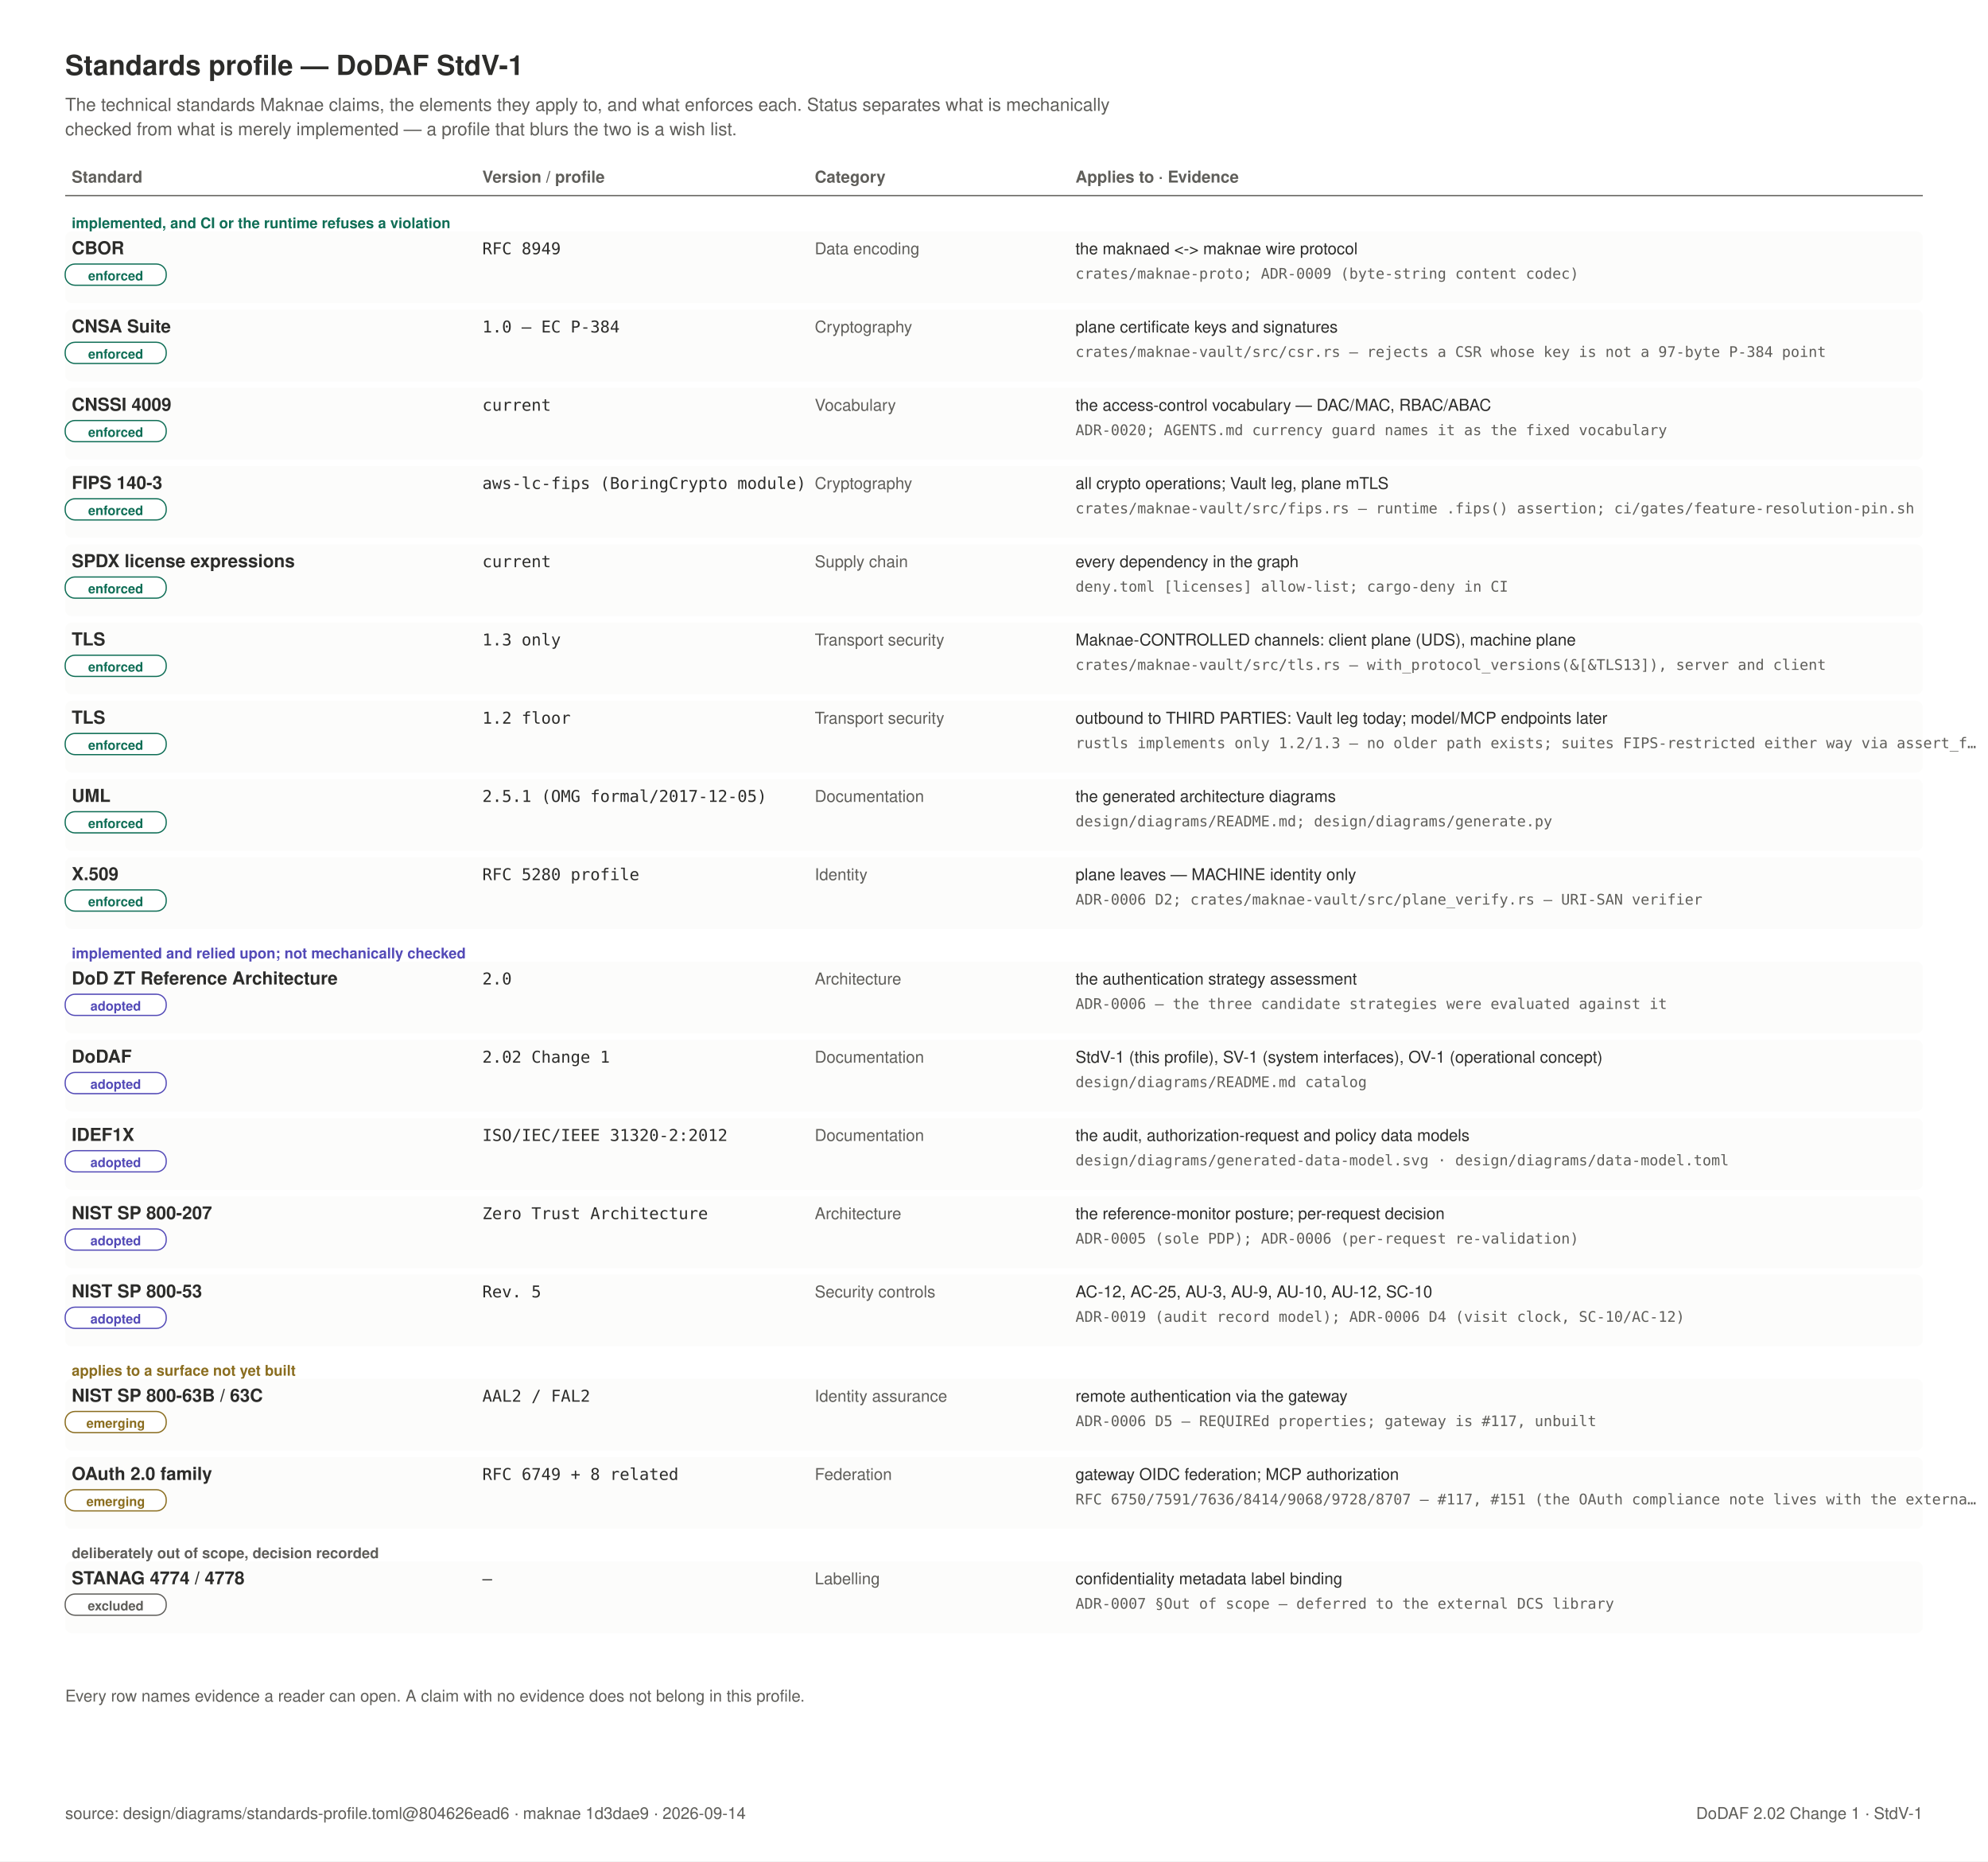
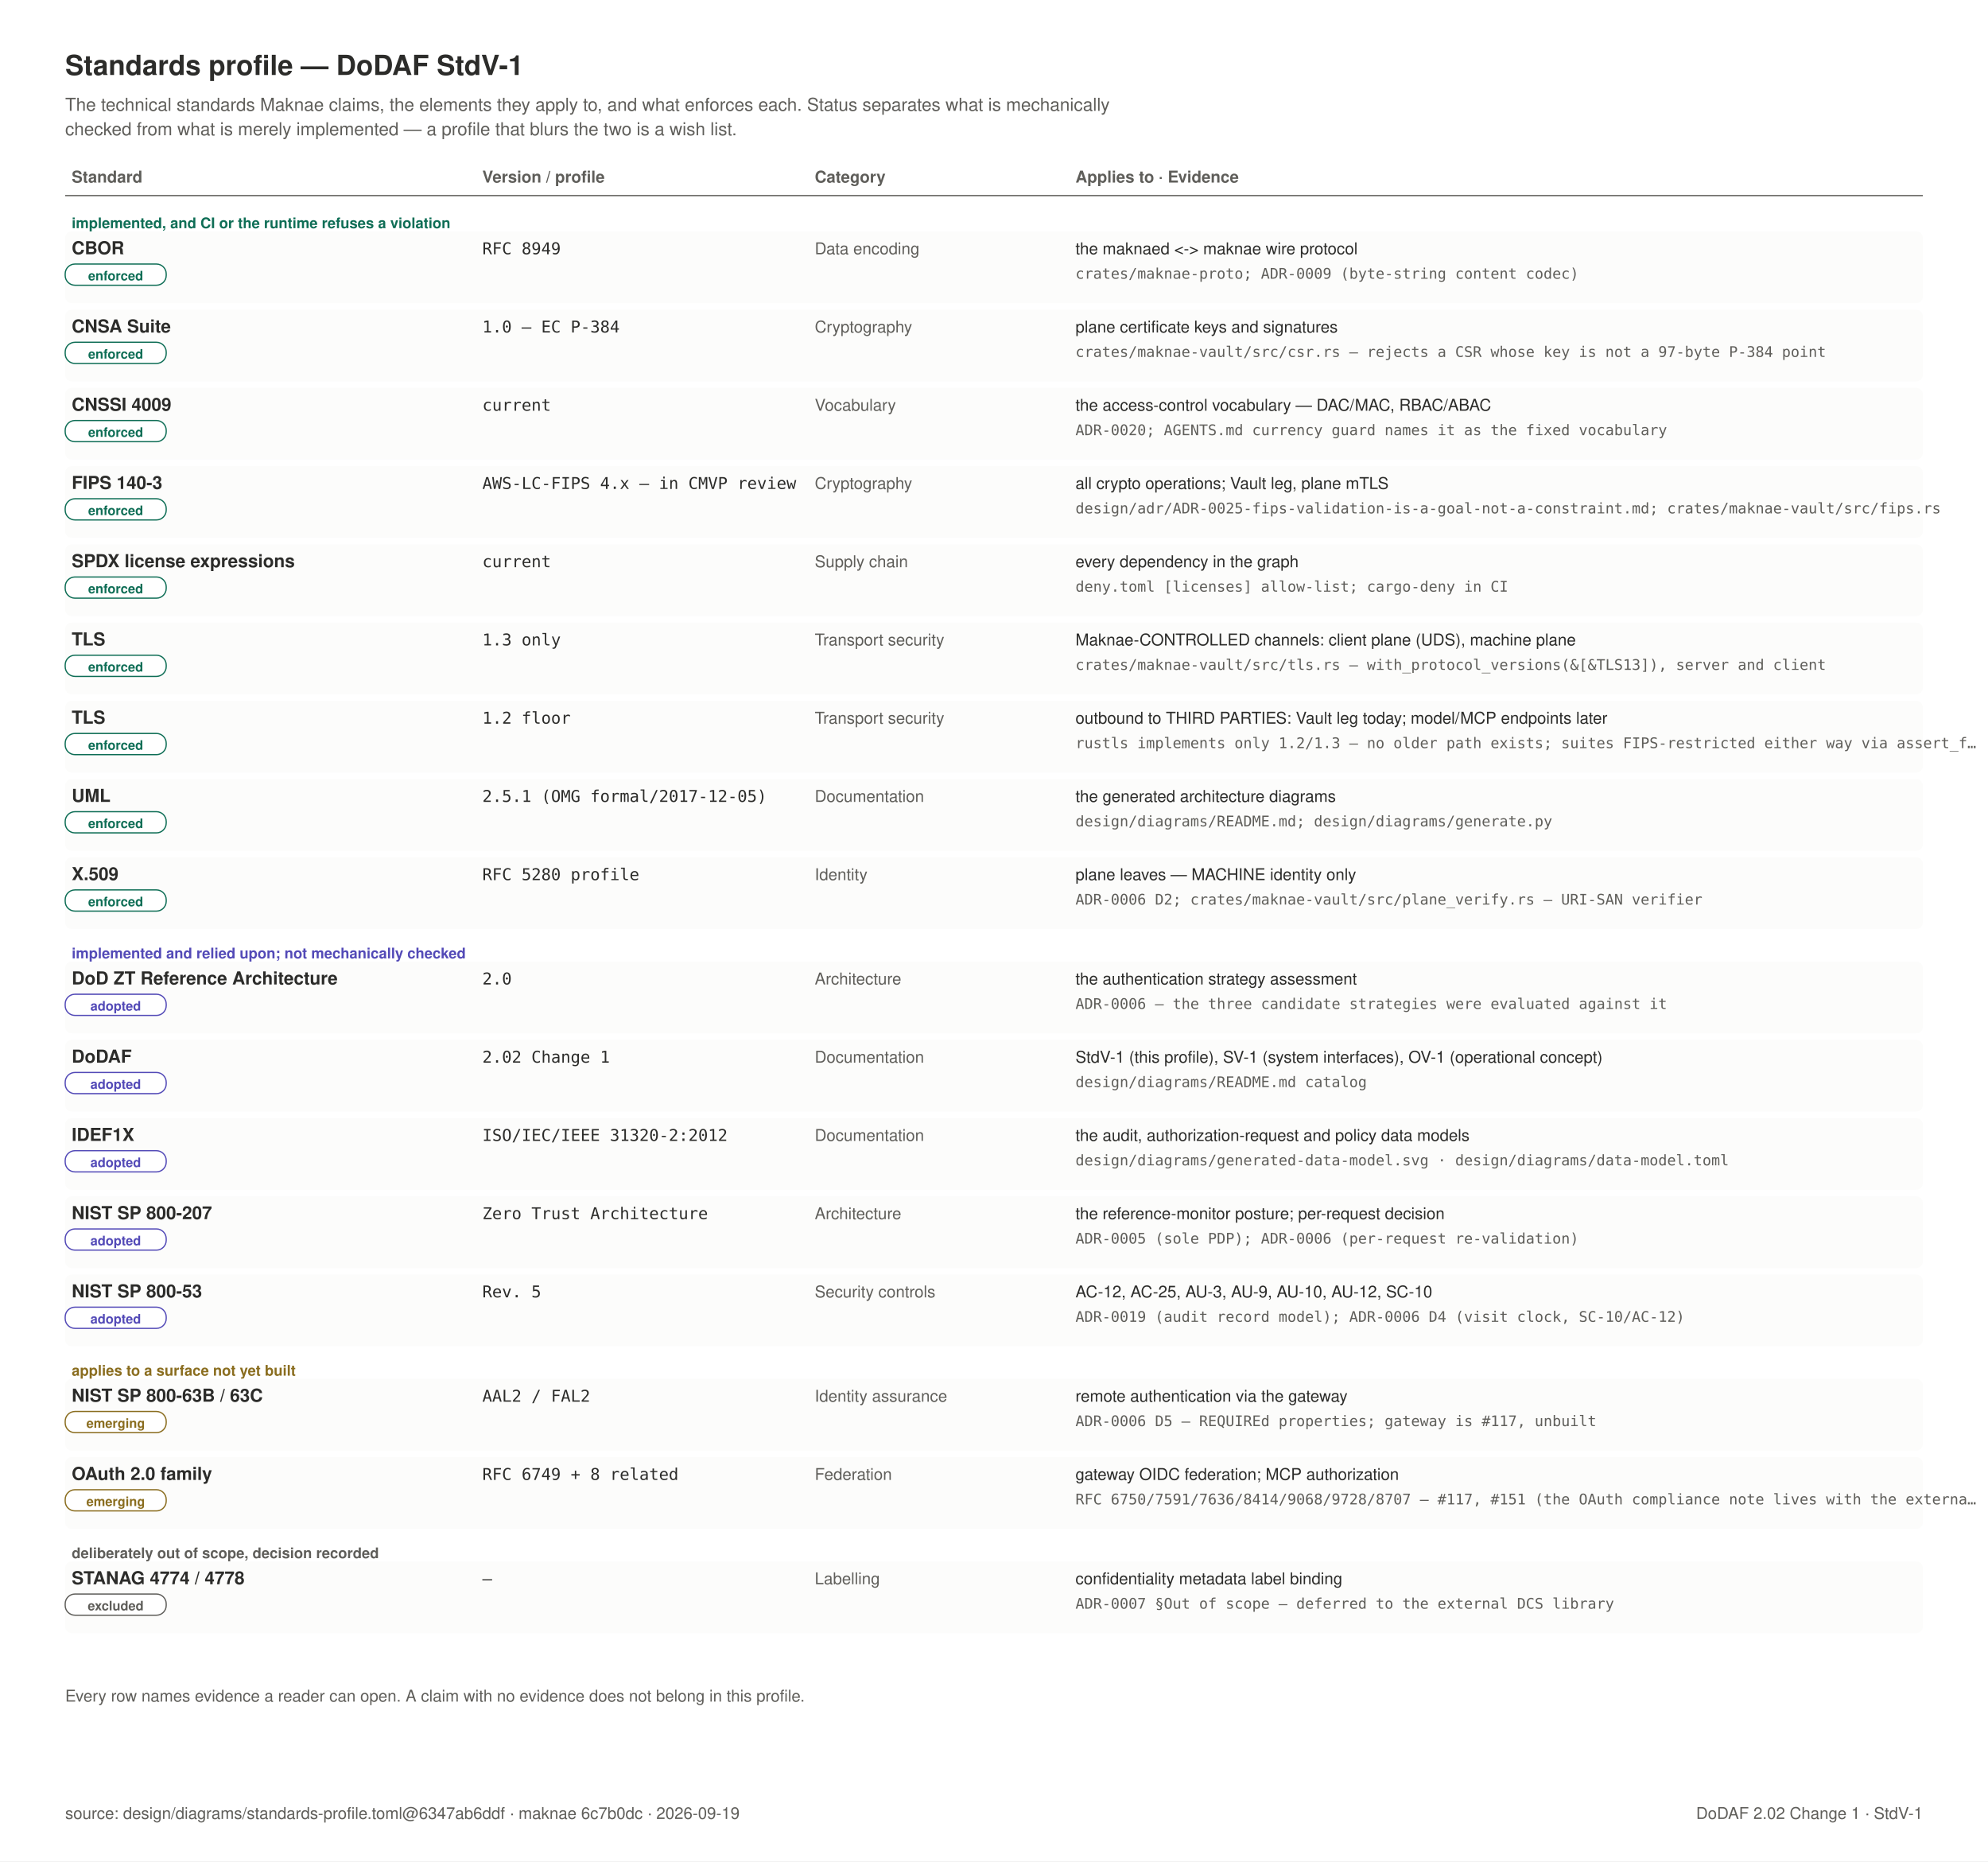
<svg xmlns="http://www.w3.org/2000/svg" width="1220" height="1142" viewBox="0 0 1220 1142" role="img">
  <rect x="0" y="0" width="1220" height="1142" fill="#FFFFFF" />
  <text x="40" y="46" text-anchor="start" font-family="Helvetica, Arial, sans-serif" font-size="17" font-weight="600" fill="#2C2C2A">Standards profile — DoDAF StdV-1</text>
  <text x="40" y="68" text-anchor="start" font-family="Helvetica, Arial, sans-serif" font-size="11" font-weight="400" fill="#5F5E5A">The technical standards Maknae claims, the elements they apply to, and what enforces each. Status separates what is mechanically</text>
  <text x="40" y="83" text-anchor="start" font-family="Helvetica, Arial, sans-serif" font-size="11" font-weight="400" fill="#5F5E5A">checked from what is merely implemented — a profile that blurs the two is a wish list.</text>
  <text x="44" y="112" text-anchor="start" font-family="Helvetica, Arial, sans-serif" font-size="10" font-weight="600" fill="#5F5E5A">Standard</text>
  <text x="296" y="112" text-anchor="start" font-family="Helvetica, Arial, sans-serif" font-size="10" font-weight="600" fill="#5F5E5A">Version / profile</text>
  <text x="500" y="112" text-anchor="start" font-family="Helvetica, Arial, sans-serif" font-size="10" font-weight="600" fill="#5F5E5A">Category</text>
  <text x="660" y="112" text-anchor="start" font-family="Helvetica, Arial, sans-serif" font-size="10" font-weight="600" fill="#5F5E5A">Applies to  ·  Evidence</text>
  <line x1="40" y1="120" x2="1180" y2="120" stroke="#5F5E5A" stroke-width="0.75" />
  <text x="44" y="140" text-anchor="start" font-family="Helvetica, Arial, sans-serif" font-size="9" font-weight="600" fill="#0F6E56">implemented, and CI or the runtime refuses a violation</text>
  <rect x="40" y="142" width="1140" height="44" rx="4" fill="#FCFCFB" stroke="none" stroke-width="0" />
  <text x="44" y="156" text-anchor="start" font-family="Helvetica, Arial, sans-serif" font-size="11" font-weight="600" fill="#2C2C2A">CBOR</text>
  <rect x="40" y="162" width="62" height="13" rx="6" fill="#FFFFFF" stroke="#0F6E56" stroke-width="0.75" />
  <text x="71" y="172" text-anchor="middle" font-family="Helvetica, Arial, sans-serif" font-size="8" font-weight="600" fill="#0F6E56">enforced</text>
  <text x="296" y="156" text-anchor="start" font-family="ui-monospace, SFMono-Regular, Menlo, monospace" font-size="10" font-weight="400" fill="#2C2C2A">RFC 8949</text>
  <text x="500" y="156" text-anchor="start" font-family="Helvetica, Arial, sans-serif" font-size="10" font-weight="400" fill="#5F5E5A">Data encoding</text>
  <text x="660" y="156" text-anchor="start" font-family="Helvetica, Arial, sans-serif" font-size="10" font-weight="400" fill="#2C2C2A">the maknaed &lt;-&gt; maknae wire protocol</text>
  <text x="660" y="171" text-anchor="start" font-family="ui-monospace, SFMono-Regular, Menlo, monospace" font-size="9" font-weight="400" fill="#5F5E5A">crates/maknae-proto; ADR-0009 (byte-string content codec)</text>
  <rect x="40" y="190" width="1140" height="44" rx="4" fill="#FCFCFB" stroke="none" stroke-width="0" />
  <text x="44" y="204" text-anchor="start" font-family="Helvetica, Arial, sans-serif" font-size="11" font-weight="600" fill="#2C2C2A">CNSA Suite</text>
  <rect x="40" y="210" width="62" height="13" rx="6" fill="#FFFFFF" stroke="#0F6E56" stroke-width="0.75" />
  <text x="71" y="220" text-anchor="middle" font-family="Helvetica, Arial, sans-serif" font-size="8" font-weight="600" fill="#0F6E56">enforced</text>
  <text x="296" y="204" text-anchor="start" font-family="ui-monospace, SFMono-Regular, Menlo, monospace" font-size="10" font-weight="400" fill="#2C2C2A">1.0 — EC P-384</text>
  <text x="500" y="204" text-anchor="start" font-family="Helvetica, Arial, sans-serif" font-size="10" font-weight="400" fill="#5F5E5A">Cryptography</text>
  <text x="660" y="204" text-anchor="start" font-family="Helvetica, Arial, sans-serif" font-size="10" font-weight="400" fill="#2C2C2A">plane certificate keys and signatures</text>
  <text x="660" y="219" text-anchor="start" font-family="ui-monospace, SFMono-Regular, Menlo, monospace" font-size="9" font-weight="400" fill="#5F5E5A">crates/maknae-vault/src/csr.rs — rejects a CSR whose key is not a 97-byte P-384 point</text>
  <rect x="40" y="238" width="1140" height="44" rx="4" fill="#FCFCFB" stroke="none" stroke-width="0" />
  <text x="44" y="252" text-anchor="start" font-family="Helvetica, Arial, sans-serif" font-size="11" font-weight="600" fill="#2C2C2A">CNSSI 4009</text>
  <rect x="40" y="258" width="62" height="13" rx="6" fill="#FFFFFF" stroke="#0F6E56" stroke-width="0.75" />
  <text x="71" y="268" text-anchor="middle" font-family="Helvetica, Arial, sans-serif" font-size="8" font-weight="600" fill="#0F6E56">enforced</text>
  <text x="296" y="252" text-anchor="start" font-family="ui-monospace, SFMono-Regular, Menlo, monospace" font-size="10" font-weight="400" fill="#2C2C2A">current</text>
  <text x="500" y="252" text-anchor="start" font-family="Helvetica, Arial, sans-serif" font-size="10" font-weight="400" fill="#5F5E5A">Vocabulary</text>
  <text x="660" y="252" text-anchor="start" font-family="Helvetica, Arial, sans-serif" font-size="10" font-weight="400" fill="#2C2C2A">the access-control vocabulary — DAC/MAC, RBAC/ABAC</text>
  <text x="660" y="267" text-anchor="start" font-family="ui-monospace, SFMono-Regular, Menlo, monospace" font-size="9" font-weight="400" fill="#5F5E5A">ADR-0020; AGENTS.md currency guard names it as the fixed vocabulary</text>
  <rect x="40" y="286" width="1140" height="44" rx="4" fill="#FCFCFB" stroke="none" stroke-width="0" />
  <text x="44" y="300" text-anchor="start" font-family="Helvetica, Arial, sans-serif" font-size="11" font-weight="600" fill="#2C2C2A">FIPS 140-3</text>
  <rect x="40" y="306" width="62" height="13" rx="6" fill="#FFFFFF" stroke="#0F6E56" stroke-width="0.75" />
  <text x="71" y="316" text-anchor="middle" font-family="Helvetica, Arial, sans-serif" font-size="8" font-weight="600" fill="#0F6E56">enforced</text>
-   <text x="296" y="300" text-anchor="start" font-family="ui-monospace, SFMono-Regular, Menlo, monospace" font-size="10" font-weight="400" fill="#2C2C2A">aws-lc-fips (BoringCrypto module)</text>
+   <text x="296" y="300" text-anchor="start" font-family="ui-monospace, SFMono-Regular, Menlo, monospace" font-size="10" font-weight="400" fill="#2C2C2A">AWS-LC-FIPS 4.x — in CMVP review</text>
  <text x="500" y="300" text-anchor="start" font-family="Helvetica, Arial, sans-serif" font-size="10" font-weight="400" fill="#5F5E5A">Cryptography</text>
  <text x="660" y="300" text-anchor="start" font-family="Helvetica, Arial, sans-serif" font-size="10" font-weight="400" fill="#2C2C2A">all crypto operations; Vault leg, plane mTLS</text>
-   <text x="660" y="315" text-anchor="start" font-family="ui-monospace, SFMono-Regular, Menlo, monospace" font-size="9" font-weight="400" fill="#5F5E5A">crates/maknae-vault/src/fips.rs — runtime .fips() assertion; ci/gates/feature-resolution-pin.sh</text>
+   <text x="660" y="315" text-anchor="start" font-family="ui-monospace, SFMono-Regular, Menlo, monospace" font-size="9" font-weight="400" fill="#5F5E5A">design/adr/ADR-0025-fips-validation-is-a-goal-not-a-constraint.md; crates/maknae-vault/src/fips.rs</text>
  <rect x="40" y="334" width="1140" height="44" rx="4" fill="#FCFCFB" stroke="none" stroke-width="0" />
  <text x="44" y="348" text-anchor="start" font-family="Helvetica, Arial, sans-serif" font-size="11" font-weight="600" fill="#2C2C2A">SPDX license expressions</text>
  <rect x="40" y="354" width="62" height="13" rx="6" fill="#FFFFFF" stroke="#0F6E56" stroke-width="0.75" />
  <text x="71" y="364" text-anchor="middle" font-family="Helvetica, Arial, sans-serif" font-size="8" font-weight="600" fill="#0F6E56">enforced</text>
  <text x="296" y="348" text-anchor="start" font-family="ui-monospace, SFMono-Regular, Menlo, monospace" font-size="10" font-weight="400" fill="#2C2C2A">current</text>
  <text x="500" y="348" text-anchor="start" font-family="Helvetica, Arial, sans-serif" font-size="10" font-weight="400" fill="#5F5E5A">Supply chain</text>
  <text x="660" y="348" text-anchor="start" font-family="Helvetica, Arial, sans-serif" font-size="10" font-weight="400" fill="#2C2C2A">every dependency in the graph</text>
  <text x="660" y="363" text-anchor="start" font-family="ui-monospace, SFMono-Regular, Menlo, monospace" font-size="9" font-weight="400" fill="#5F5E5A">deny.toml [licenses] allow-list; cargo-deny in CI</text>
  <rect x="40" y="382" width="1140" height="44" rx="4" fill="#FCFCFB" stroke="none" stroke-width="0" />
  <text x="44" y="396" text-anchor="start" font-family="Helvetica, Arial, sans-serif" font-size="11" font-weight="600" fill="#2C2C2A">TLS</text>
  <rect x="40" y="402" width="62" height="13" rx="6" fill="#FFFFFF" stroke="#0F6E56" stroke-width="0.75" />
  <text x="71" y="412" text-anchor="middle" font-family="Helvetica, Arial, sans-serif" font-size="8" font-weight="600" fill="#0F6E56">enforced</text>
  <text x="296" y="396" text-anchor="start" font-family="ui-monospace, SFMono-Regular, Menlo, monospace" font-size="10" font-weight="400" fill="#2C2C2A">1.3 only</text>
  <text x="500" y="396" text-anchor="start" font-family="Helvetica, Arial, sans-serif" font-size="10" font-weight="400" fill="#5F5E5A">Transport security</text>
  <text x="660" y="396" text-anchor="start" font-family="Helvetica, Arial, sans-serif" font-size="10" font-weight="400" fill="#2C2C2A">Maknae-CONTROLLED channels: client plane (UDS), machine plane</text>
  <text x="660" y="411" text-anchor="start" font-family="ui-monospace, SFMono-Regular, Menlo, monospace" font-size="9" font-weight="400" fill="#5F5E5A">crates/maknae-vault/src/tls.rs — with_protocol_versions(&amp;[&amp;TLS13]), server and client</text>
  <rect x="40" y="430" width="1140" height="44" rx="4" fill="#FCFCFB" stroke="none" stroke-width="0" />
  <text x="44" y="444" text-anchor="start" font-family="Helvetica, Arial, sans-serif" font-size="11" font-weight="600" fill="#2C2C2A">TLS</text>
  <rect x="40" y="450" width="62" height="13" rx="6" fill="#FFFFFF" stroke="#0F6E56" stroke-width="0.75" />
  <text x="71" y="460" text-anchor="middle" font-family="Helvetica, Arial, sans-serif" font-size="8" font-weight="600" fill="#0F6E56">enforced</text>
  <text x="296" y="444" text-anchor="start" font-family="ui-monospace, SFMono-Regular, Menlo, monospace" font-size="10" font-weight="400" fill="#2C2C2A">1.2 floor</text>
  <text x="500" y="444" text-anchor="start" font-family="Helvetica, Arial, sans-serif" font-size="10" font-weight="400" fill="#5F5E5A">Transport security</text>
  <text x="660" y="444" text-anchor="start" font-family="Helvetica, Arial, sans-serif" font-size="10" font-weight="400" fill="#2C2C2A">outbound to THIRD PARTIES: Vault leg today; model/MCP endpoints later</text>
  <text x="660" y="459" text-anchor="start" font-family="ui-monospace, SFMono-Regular, Menlo, monospace" font-size="9" font-weight="400" fill="#5F5E5A">rustls implements only 1.2/1.3 — no older path exists; suites FIPS-restricted either way via assert_f…</text>
  <rect x="40" y="478" width="1140" height="44" rx="4" fill="#FCFCFB" stroke="none" stroke-width="0" />
  <text x="44" y="492" text-anchor="start" font-family="Helvetica, Arial, sans-serif" font-size="11" font-weight="600" fill="#2C2C2A">UML</text>
  <rect x="40" y="498" width="62" height="13" rx="6" fill="#FFFFFF" stroke="#0F6E56" stroke-width="0.75" />
  <text x="71" y="508" text-anchor="middle" font-family="Helvetica, Arial, sans-serif" font-size="8" font-weight="600" fill="#0F6E56">enforced</text>
  <text x="296" y="492" text-anchor="start" font-family="ui-monospace, SFMono-Regular, Menlo, monospace" font-size="10" font-weight="400" fill="#2C2C2A">2.5.1 (OMG formal/2017-12-05)</text>
  <text x="500" y="492" text-anchor="start" font-family="Helvetica, Arial, sans-serif" font-size="10" font-weight="400" fill="#5F5E5A">Documentation</text>
  <text x="660" y="492" text-anchor="start" font-family="Helvetica, Arial, sans-serif" font-size="10" font-weight="400" fill="#2C2C2A">the generated architecture diagrams</text>
  <text x="660" y="507" text-anchor="start" font-family="ui-monospace, SFMono-Regular, Menlo, monospace" font-size="9" font-weight="400" fill="#5F5E5A">design/diagrams/README.md; design/diagrams/generate.py</text>
  <rect x="40" y="526" width="1140" height="44" rx="4" fill="#FCFCFB" stroke="none" stroke-width="0" />
  <text x="44" y="540" text-anchor="start" font-family="Helvetica, Arial, sans-serif" font-size="11" font-weight="600" fill="#2C2C2A">X.509</text>
  <rect x="40" y="546" width="62" height="13" rx="6" fill="#FFFFFF" stroke="#0F6E56" stroke-width="0.75" />
  <text x="71" y="556" text-anchor="middle" font-family="Helvetica, Arial, sans-serif" font-size="8" font-weight="600" fill="#0F6E56">enforced</text>
  <text x="296" y="540" text-anchor="start" font-family="ui-monospace, SFMono-Regular, Menlo, monospace" font-size="10" font-weight="400" fill="#2C2C2A">RFC 5280 profile</text>
  <text x="500" y="540" text-anchor="start" font-family="Helvetica, Arial, sans-serif" font-size="10" font-weight="400" fill="#5F5E5A">Identity</text>
  <text x="660" y="540" text-anchor="start" font-family="Helvetica, Arial, sans-serif" font-size="10" font-weight="400" fill="#2C2C2A">plane leaves — MACHINE identity only</text>
  <text x="660" y="555" text-anchor="start" font-family="ui-monospace, SFMono-Regular, Menlo, monospace" font-size="9" font-weight="400" fill="#5F5E5A">ADR-0006 D2; crates/maknae-vault/src/plane_verify.rs — URI-SAN verifier</text>
  <text x="44" y="588" text-anchor="start" font-family="Helvetica, Arial, sans-serif" font-size="9" font-weight="600" fill="#534AB7">implemented and relied upon; not mechanically checked</text>
  <rect x="40" y="590" width="1140" height="44" rx="4" fill="#FCFCFB" stroke="none" stroke-width="0" />
  <text x="44" y="604" text-anchor="start" font-family="Helvetica, Arial, sans-serif" font-size="11" font-weight="600" fill="#2C2C2A">DoD ZT Reference Architecture</text>
  <rect x="40" y="610" width="62" height="13" rx="6" fill="#FFFFFF" stroke="#534AB7" stroke-width="0.75" />
  <text x="71" y="620" text-anchor="middle" font-family="Helvetica, Arial, sans-serif" font-size="8" font-weight="600" fill="#534AB7">adopted</text>
  <text x="296" y="604" text-anchor="start" font-family="ui-monospace, SFMono-Regular, Menlo, monospace" font-size="10" font-weight="400" fill="#2C2C2A">2.0</text>
  <text x="500" y="604" text-anchor="start" font-family="Helvetica, Arial, sans-serif" font-size="10" font-weight="400" fill="#5F5E5A">Architecture</text>
  <text x="660" y="604" text-anchor="start" font-family="Helvetica, Arial, sans-serif" font-size="10" font-weight="400" fill="#2C2C2A">the authentication strategy assessment</text>
  <text x="660" y="619" text-anchor="start" font-family="ui-monospace, SFMono-Regular, Menlo, monospace" font-size="9" font-weight="400" fill="#5F5E5A">ADR-0006 — the three candidate strategies were evaluated against it</text>
  <rect x="40" y="638" width="1140" height="44" rx="4" fill="#FCFCFB" stroke="none" stroke-width="0" />
  <text x="44" y="652" text-anchor="start" font-family="Helvetica, Arial, sans-serif" font-size="11" font-weight="600" fill="#2C2C2A">DoDAF</text>
  <rect x="40" y="658" width="62" height="13" rx="6" fill="#FFFFFF" stroke="#534AB7" stroke-width="0.75" />
  <text x="71" y="668" text-anchor="middle" font-family="Helvetica, Arial, sans-serif" font-size="8" font-weight="600" fill="#534AB7">adopted</text>
  <text x="296" y="652" text-anchor="start" font-family="ui-monospace, SFMono-Regular, Menlo, monospace" font-size="10" font-weight="400" fill="#2C2C2A">2.02 Change 1</text>
  <text x="500" y="652" text-anchor="start" font-family="Helvetica, Arial, sans-serif" font-size="10" font-weight="400" fill="#5F5E5A">Documentation</text>
  <text x="660" y="652" text-anchor="start" font-family="Helvetica, Arial, sans-serif" font-size="10" font-weight="400" fill="#2C2C2A">StdV-1 (this profile), SV-1 (system interfaces), OV-1 (operational concept)</text>
  <text x="660" y="667" text-anchor="start" font-family="ui-monospace, SFMono-Regular, Menlo, monospace" font-size="9" font-weight="400" fill="#5F5E5A">design/diagrams/README.md catalog</text>
  <rect x="40" y="686" width="1140" height="44" rx="4" fill="#FCFCFB" stroke="none" stroke-width="0" />
  <text x="44" y="700" text-anchor="start" font-family="Helvetica, Arial, sans-serif" font-size="11" font-weight="600" fill="#2C2C2A">IDEF1X</text>
  <rect x="40" y="706" width="62" height="13" rx="6" fill="#FFFFFF" stroke="#534AB7" stroke-width="0.75" />
  <text x="71" y="716" text-anchor="middle" font-family="Helvetica, Arial, sans-serif" font-size="8" font-weight="600" fill="#534AB7">adopted</text>
  <text x="296" y="700" text-anchor="start" font-family="ui-monospace, SFMono-Regular, Menlo, monospace" font-size="10" font-weight="400" fill="#2C2C2A">ISO/IEC/IEEE 31320-2:2012</text>
  <text x="500" y="700" text-anchor="start" font-family="Helvetica, Arial, sans-serif" font-size="10" font-weight="400" fill="#5F5E5A">Documentation</text>
  <text x="660" y="700" text-anchor="start" font-family="Helvetica, Arial, sans-serif" font-size="10" font-weight="400" fill="#2C2C2A">the audit, authorization-request and policy data models</text>
  <text x="660" y="715" text-anchor="start" font-family="ui-monospace, SFMono-Regular, Menlo, monospace" font-size="9" font-weight="400" fill="#5F5E5A">design/diagrams/generated-data-model.svg · design/diagrams/data-model.toml</text>
  <rect x="40" y="734" width="1140" height="44" rx="4" fill="#FCFCFB" stroke="none" stroke-width="0" />
  <text x="44" y="748" text-anchor="start" font-family="Helvetica, Arial, sans-serif" font-size="11" font-weight="600" fill="#2C2C2A">NIST SP 800-207</text>
  <rect x="40" y="754" width="62" height="13" rx="6" fill="#FFFFFF" stroke="#534AB7" stroke-width="0.75" />
  <text x="71" y="764" text-anchor="middle" font-family="Helvetica, Arial, sans-serif" font-size="8" font-weight="600" fill="#534AB7">adopted</text>
  <text x="296" y="748" text-anchor="start" font-family="ui-monospace, SFMono-Regular, Menlo, monospace" font-size="10" font-weight="400" fill="#2C2C2A">Zero Trust Architecture</text>
  <text x="500" y="748" text-anchor="start" font-family="Helvetica, Arial, sans-serif" font-size="10" font-weight="400" fill="#5F5E5A">Architecture</text>
  <text x="660" y="748" text-anchor="start" font-family="Helvetica, Arial, sans-serif" font-size="10" font-weight="400" fill="#2C2C2A">the reference-monitor posture; per-request decision</text>
  <text x="660" y="763" text-anchor="start" font-family="ui-monospace, SFMono-Regular, Menlo, monospace" font-size="9" font-weight="400" fill="#5F5E5A">ADR-0005 (sole PDP); ADR-0006 (per-request re-validation)</text>
  <rect x="40" y="782" width="1140" height="44" rx="4" fill="#FCFCFB" stroke="none" stroke-width="0" />
  <text x="44" y="796" text-anchor="start" font-family="Helvetica, Arial, sans-serif" font-size="11" font-weight="600" fill="#2C2C2A">NIST SP 800-53</text>
  <rect x="40" y="802" width="62" height="13" rx="6" fill="#FFFFFF" stroke="#534AB7" stroke-width="0.75" />
  <text x="71" y="812" text-anchor="middle" font-family="Helvetica, Arial, sans-serif" font-size="8" font-weight="600" fill="#534AB7">adopted</text>
  <text x="296" y="796" text-anchor="start" font-family="ui-monospace, SFMono-Regular, Menlo, monospace" font-size="10" font-weight="400" fill="#2C2C2A">Rev. 5</text>
  <text x="500" y="796" text-anchor="start" font-family="Helvetica, Arial, sans-serif" font-size="10" font-weight="400" fill="#5F5E5A">Security controls</text>
  <text x="660" y="796" text-anchor="start" font-family="Helvetica, Arial, sans-serif" font-size="10" font-weight="400" fill="#2C2C2A">AC-12, AC-25, AU-3, AU-9, AU-10, AU-12, SC-10</text>
  <text x="660" y="811" text-anchor="start" font-family="ui-monospace, SFMono-Regular, Menlo, monospace" font-size="9" font-weight="400" fill="#5F5E5A">ADR-0019 (audit record model); ADR-0006 D4 (visit clock, SC-10/AC-12)</text>
  <text x="44" y="844" text-anchor="start" font-family="Helvetica, Arial, sans-serif" font-size="9" font-weight="600" fill="#8A6D1F">applies to a surface not yet built</text>
  <rect x="40" y="846" width="1140" height="44" rx="4" fill="#FCFCFB" stroke="none" stroke-width="0" />
  <text x="44" y="860" text-anchor="start" font-family="Helvetica, Arial, sans-serif" font-size="11" font-weight="600" fill="#2C2C2A">NIST SP 800-63B / 63C</text>
  <rect x="40" y="866" width="62" height="13" rx="6" fill="#FFFFFF" stroke="#8A6D1F" stroke-width="0.75" />
  <text x="71" y="876" text-anchor="middle" font-family="Helvetica, Arial, sans-serif" font-size="8" font-weight="600" fill="#8A6D1F">emerging</text>
  <text x="296" y="860" text-anchor="start" font-family="ui-monospace, SFMono-Regular, Menlo, monospace" font-size="10" font-weight="400" fill="#2C2C2A">AAL2 / FAL2</text>
  <text x="500" y="860" text-anchor="start" font-family="Helvetica, Arial, sans-serif" font-size="10" font-weight="400" fill="#5F5E5A">Identity assurance</text>
  <text x="660" y="860" text-anchor="start" font-family="Helvetica, Arial, sans-serif" font-size="10" font-weight="400" fill="#2C2C2A">remote authentication via the gateway</text>
  <text x="660" y="875" text-anchor="start" font-family="ui-monospace, SFMono-Regular, Menlo, monospace" font-size="9" font-weight="400" fill="#5F5E5A">ADR-0006 D5 — REQUIREd properties; gateway is #117, unbuilt</text>
  <rect x="40" y="894" width="1140" height="44" rx="4" fill="#FCFCFB" stroke="none" stroke-width="0" />
  <text x="44" y="908" text-anchor="start" font-family="Helvetica, Arial, sans-serif" font-size="11" font-weight="600" fill="#2C2C2A">OAuth 2.0 family</text>
  <rect x="40" y="914" width="62" height="13" rx="6" fill="#FFFFFF" stroke="#8A6D1F" stroke-width="0.75" />
  <text x="71" y="924" text-anchor="middle" font-family="Helvetica, Arial, sans-serif" font-size="8" font-weight="600" fill="#8A6D1F">emerging</text>
  <text x="296" y="908" text-anchor="start" font-family="ui-monospace, SFMono-Regular, Menlo, monospace" font-size="10" font-weight="400" fill="#2C2C2A">RFC 6749 + 8 related</text>
  <text x="500" y="908" text-anchor="start" font-family="Helvetica, Arial, sans-serif" font-size="10" font-weight="400" fill="#5F5E5A">Federation</text>
  <text x="660" y="908" text-anchor="start" font-family="Helvetica, Arial, sans-serif" font-size="10" font-weight="400" fill="#2C2C2A">gateway OIDC federation; MCP authorization</text>
  <text x="660" y="923" text-anchor="start" font-family="ui-monospace, SFMono-Regular, Menlo, monospace" font-size="9" font-weight="400" fill="#5F5E5A">RFC 6750/7591/7636/8414/9068/9728/8707 — #117, #151 (the OAuth compliance note lives with the externa…</text>
  <text x="44" y="956" text-anchor="start" font-family="Helvetica, Arial, sans-serif" font-size="9" font-weight="600" fill="#5F5E5A">deliberately out of scope, decision recorded</text>
  <rect x="40" y="958" width="1140" height="44" rx="4" fill="#FCFCFB" stroke="none" stroke-width="0" />
  <text x="44" y="972" text-anchor="start" font-family="Helvetica, Arial, sans-serif" font-size="11" font-weight="600" fill="#2C2C2A">STANAG 4774 / 4778</text>
  <rect x="40" y="978" width="62" height="13" rx="6" fill="#FFFFFF" stroke="#5F5E5A" stroke-width="0.75" />
  <text x="71" y="988" text-anchor="middle" font-family="Helvetica, Arial, sans-serif" font-size="8" font-weight="600" fill="#5F5E5A">excluded</text>
  <text x="296" y="972" text-anchor="start" font-family="ui-monospace, SFMono-Regular, Menlo, monospace" font-size="10" font-weight="400" fill="#2C2C2A">—</text>
  <text x="500" y="972" text-anchor="start" font-family="Helvetica, Arial, sans-serif" font-size="10" font-weight="400" fill="#5F5E5A">Labelling</text>
  <text x="660" y="972" text-anchor="start" font-family="Helvetica, Arial, sans-serif" font-size="10" font-weight="400" fill="#2C2C2A">confidentiality metadata label binding</text>
  <text x="660" y="987" text-anchor="start" font-family="ui-monospace, SFMono-Regular, Menlo, monospace" font-size="9" font-weight="400" fill="#5F5E5A">ADR-0007 §Out of scope — deferred to the external DCS library</text>
  <text x="40" y="1044" text-anchor="start" font-family="Helvetica, Arial, sans-serif" font-size="10" font-weight="400" fill="#5F5E5A">Every row names evidence a reader can open. A claim with no evidence does not belong in this profile.</text>
-   <text x="40" y="1116" text-anchor="start" font-family="Helvetica, Arial, sans-serif" font-size="10" font-weight="400" fill="#5F5E5A">source: design/diagrams/standards-profile.toml@804626ead6 · maknae 1d3dae9 · 2026-09-14</text>
+   <text x="40" y="1116" text-anchor="start" font-family="Helvetica, Arial, sans-serif" font-size="10" font-weight="400" fill="#5F5E5A">source: design/diagrams/standards-profile.toml@6347ab6ddf · maknae 6c7b0dc · 2026-09-19</text>
  <text x="1180" y="1116" text-anchor="end" font-family="Helvetica, Arial, sans-serif" font-size="10" font-weight="400" fill="#5F5E5A">DoDAF 2.02 Change 1 · StdV-1</text>
</svg>
